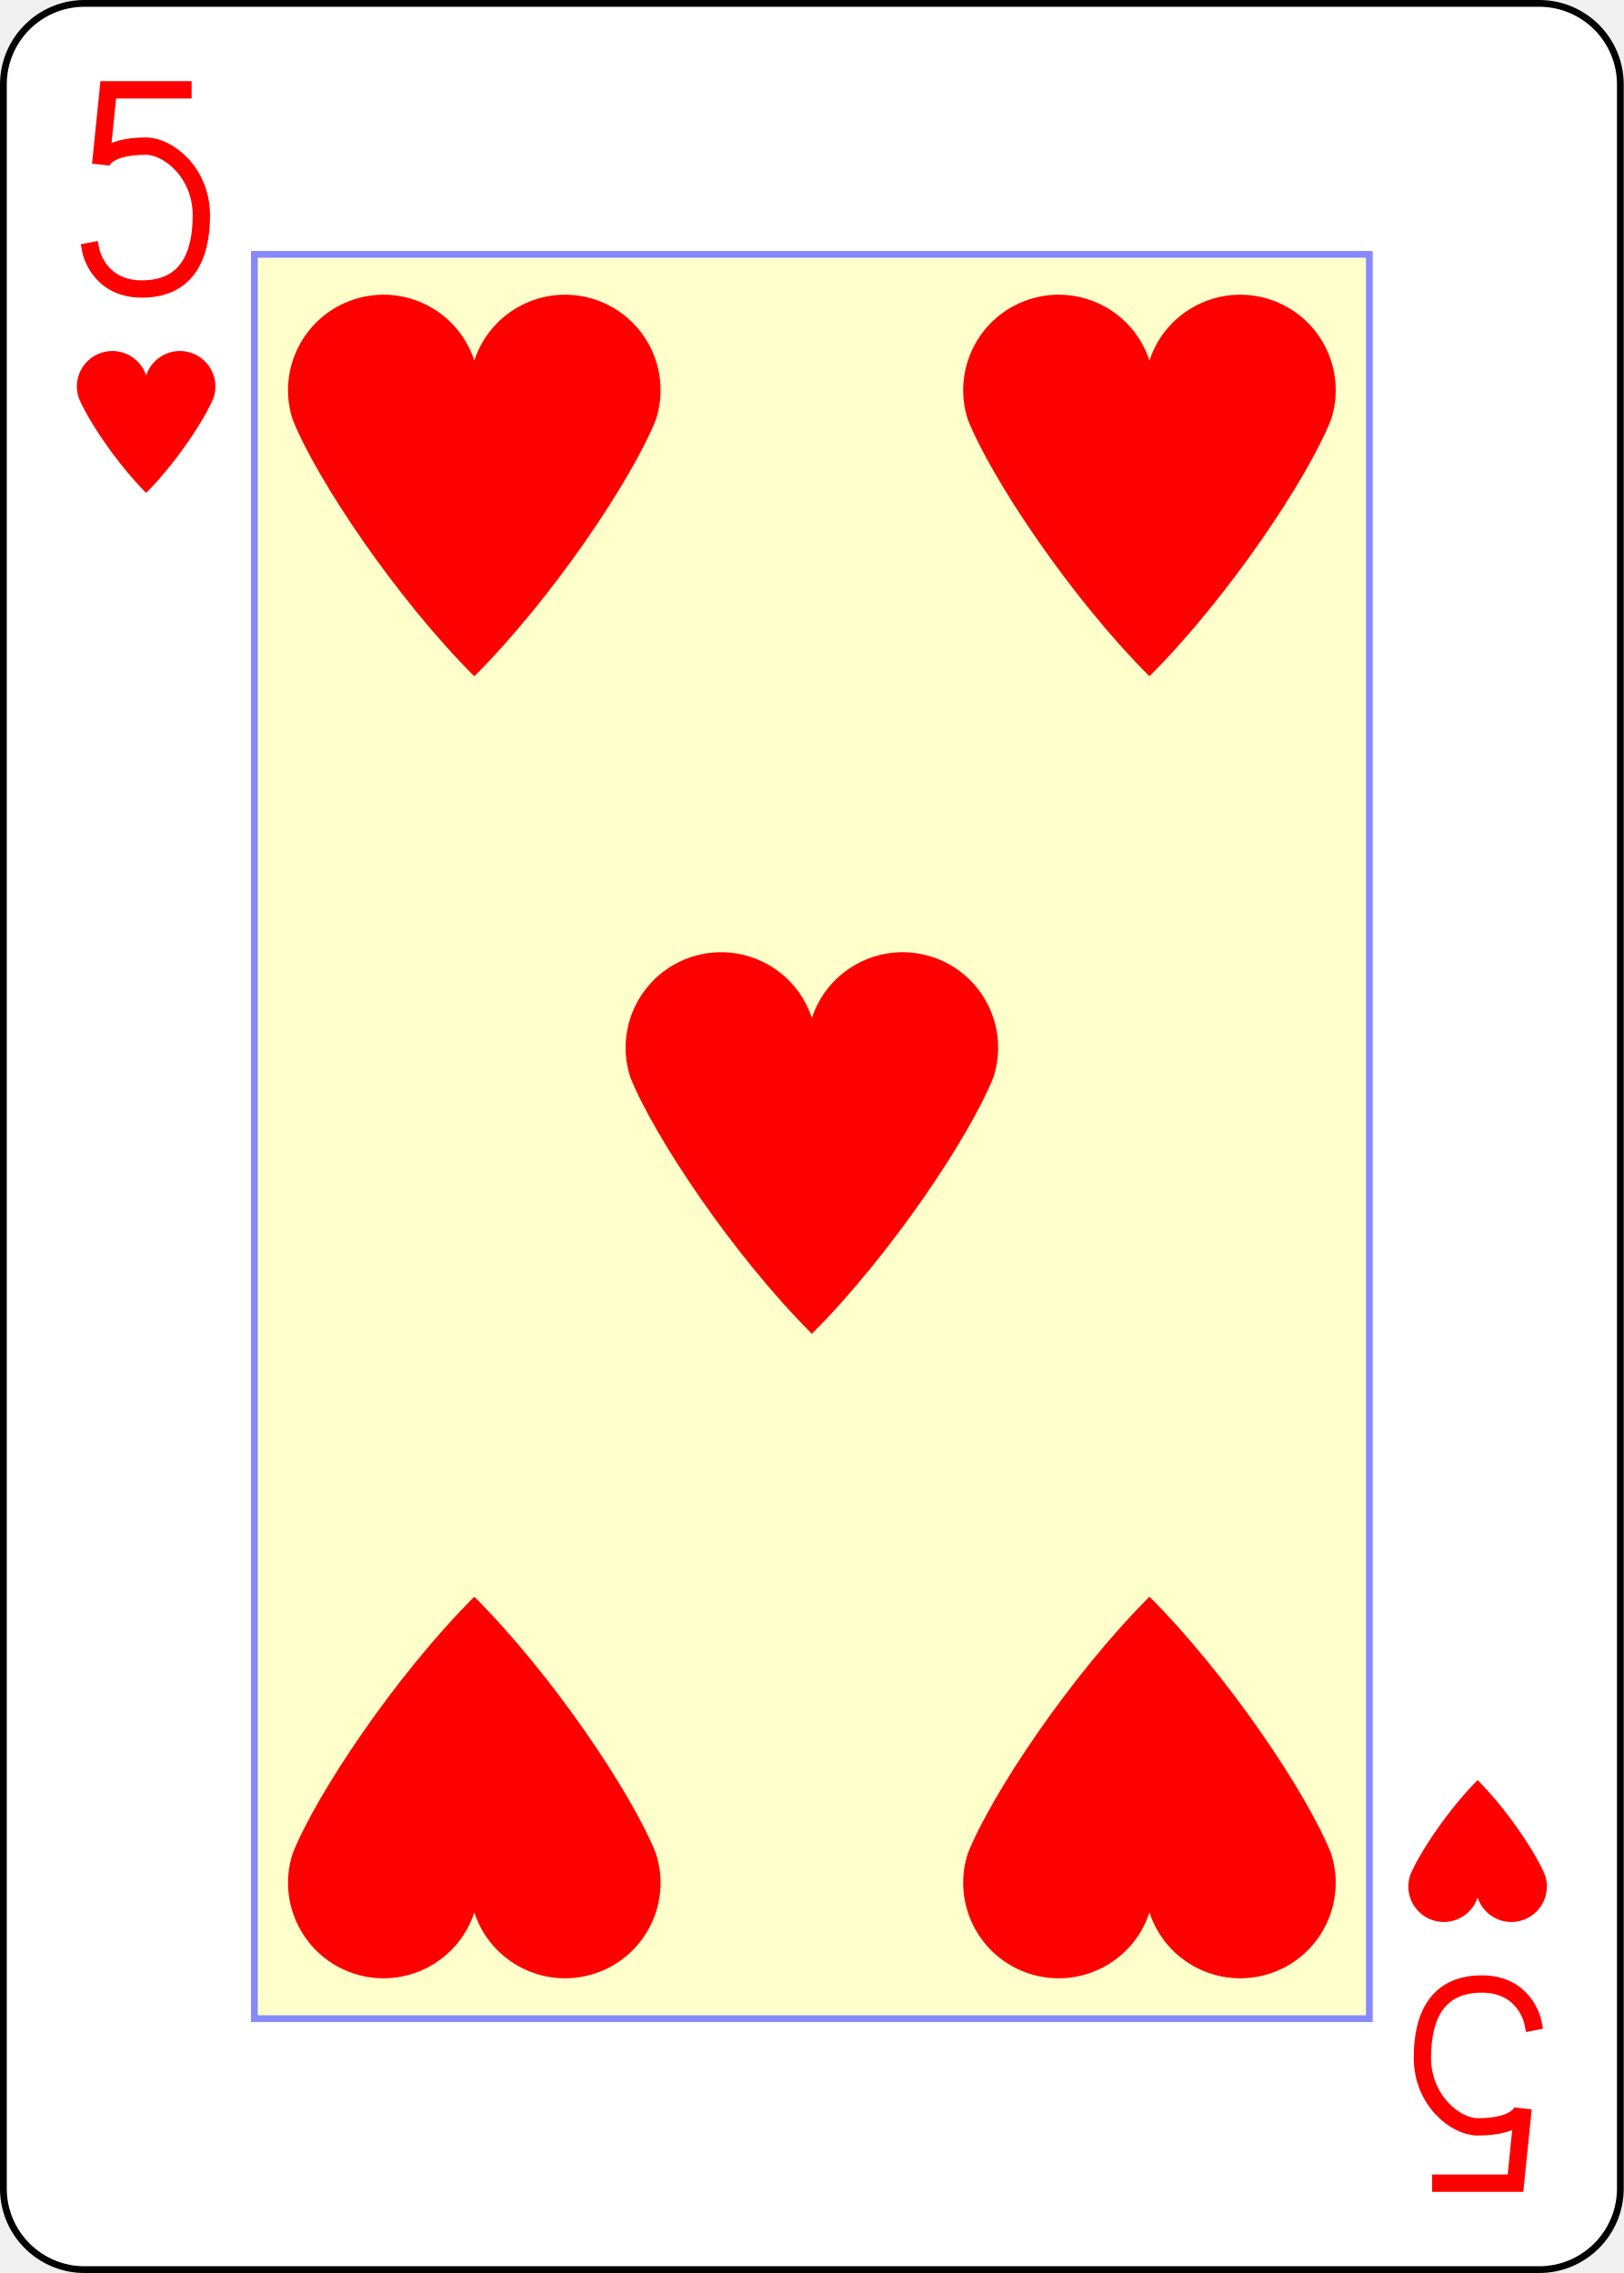
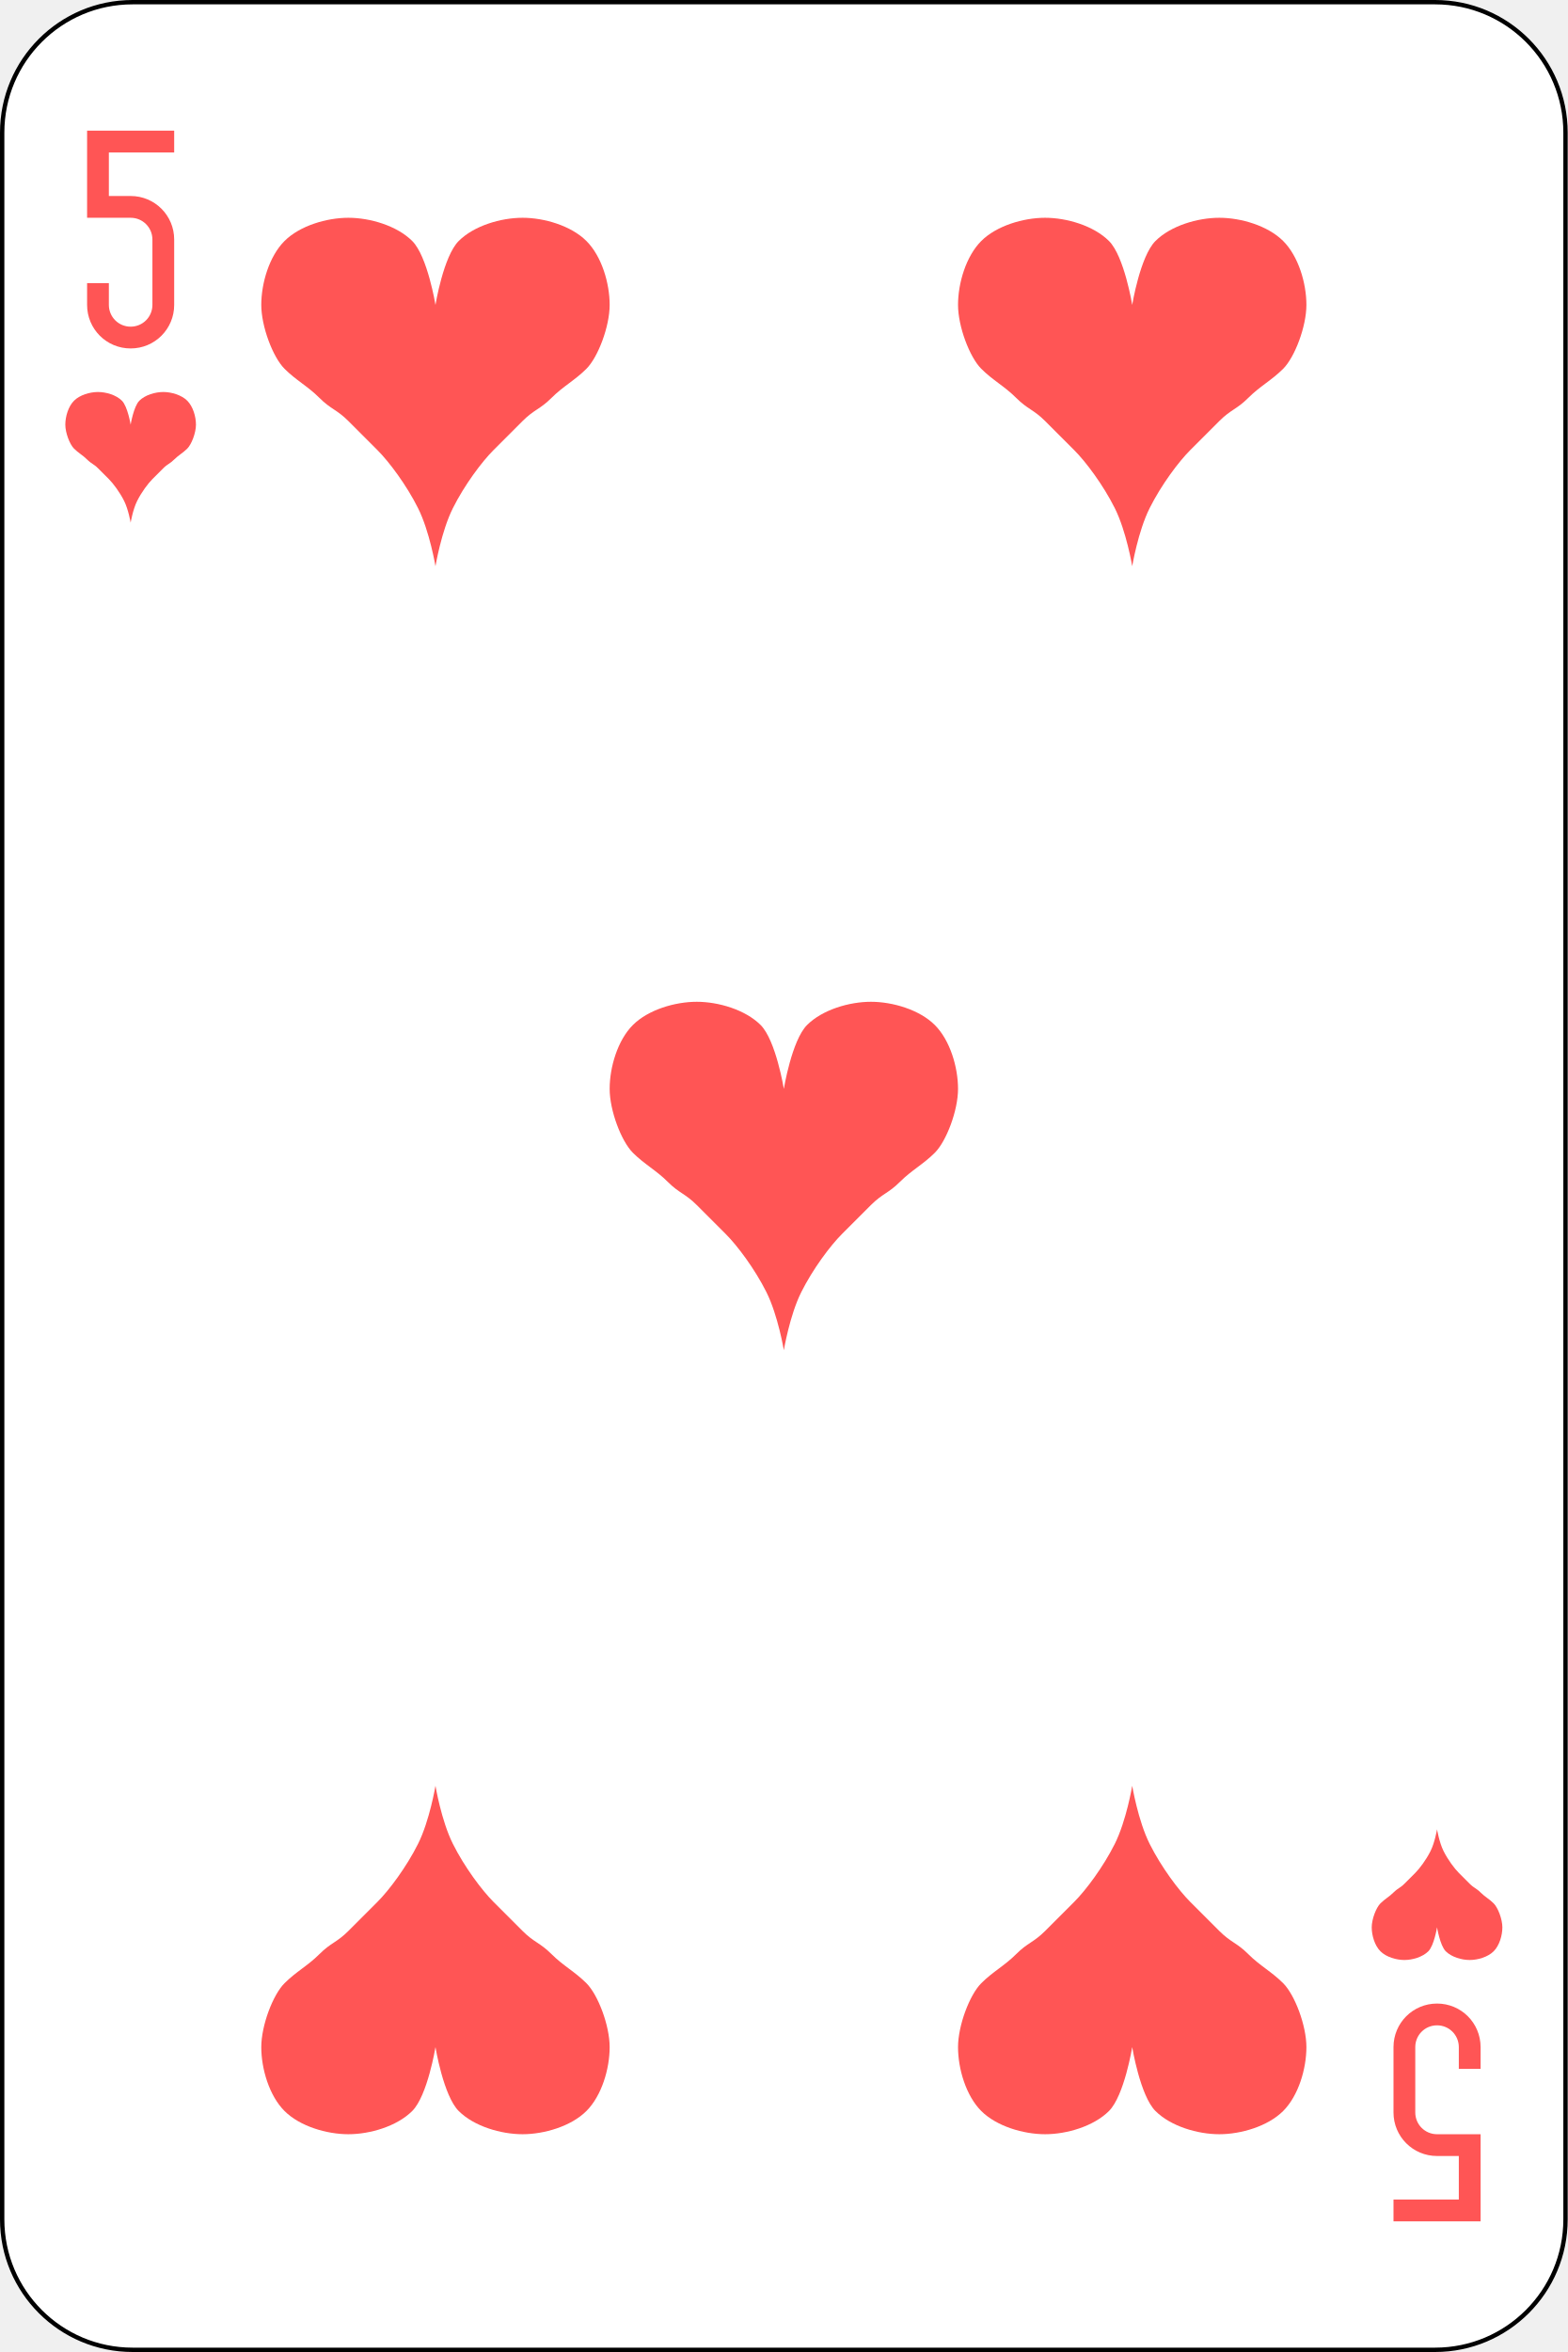
- <svg xmlns="http://www.w3.org/2000/svg" xmlns:xlink="http://www.w3.org/1999/xlink" class="card" face="5H" height="3.5in" preserveAspectRatio="none" viewBox="-120 -168 240 336" width="2.5in">
-   <symbol id="SH5" viewBox="-600 -600 1200 1200" preserveAspectRatio="xMinYMid">
-     <path d="M0 -300A230 230 0 0 1 460 -150C400 0 200 300 0 500C-200 300 -400 0 -460 -150A230 230 0 0 1 0 -300Z" fill="red" />
-   </symbol>
-   <symbol id="VH5" viewBox="-500 -500 1000 1000" preserveAspectRatio="xMinYMid">
-     <path d="M170 -460L-175 -460L-210 -115C-210 -115 -200 -200 0 -200C100 -200 255 -80 255 120C255 320 180 460 -20 460C-220 460 -255 285 -255 285" stroke="red" stroke-width="80" stroke-linecap="square" stroke-miterlimit="1.5" fill="none" />
-   </symbol>
-   <defs>
-     <rect id="XH5" width="164.8" height="260.8" x="-82.4" y="-130.4" />
-   </defs>
-   <rect width="239" height="335" x="-119.5" y="-167.5" rx="12" ry="12" fill="white" stroke="black" />
-   <use xlink:href="#XH5" stroke="#88f" fill="#FFC" />
-   <use xlink:href="#VH5" height="32" x="-114.4" y="-156" />
-   <use xlink:href="#SH5" height="26.032" x="-111.416" y="-119" />
-   <use xlink:href="#SH5" height="70" x="-84.896" y="-132.196" />
-   <use xlink:href="#SH5" height="70" x="14.896" y="-132.196" />
-   <use xlink:href="#SH5" height="70" x="-35" y="-35" />
-   <g transform="rotate(180)">
-     <use xlink:href="#VH5" height="32" x="-114.4" y="-156" />
-     <use xlink:href="#SH5" height="26.032" x="-111.416" y="-119" />
-     <use xlink:href="#SH5" height="70" x="-84.896" y="-132.196" />
-     <use xlink:href="#SH5" height="70" x="14.896" y="-132.196" />
+ <svg xmlns="http://www.w3.org/2000/svg" version="1.1" width="360" height="540" viewBox="0 0 360 540" id="svg2">
+   <defs id="defs30" />
+   <g transform="translate(0,-512.36)" id="g4">
+     <rect width="359" height="539" rx="29.944" x="0.5" y="512.86" id="rect6" style="fill:#ffffff;stroke:#000000" />
+     <g id="g8" style="fill:#ff5555">
+       <path d="m 30,609.86 c 0,0 0.682,-4.182 2,-5.5 1.318,-1.318 3.637,-2 5.5,-2 1.863,0 4.182,0.682 5.5,2 1.318,1.318 2,3.637 2,5.5 0,1.863 -1,4.5 -2,5.5 -1,1 -2,1.5 -3,2.5 -1,1 -1.5,1 -2.5,2 -1,1 -1.5,1.5 -2.5,2.5 -1,1 -2.5,3 -3.5,5 -1,2 -1.5,5 -1.5,5 0,0 -0.5,-3 -1.5,-5 -1,-2 -2.5,-4 -3.5,-5 -1,-1 -1.5,-1.5 -2.5,-2.5 -1,-1 -1.5,-1 -2.5,-2 -1,-1 -2,-1.5 -3,-2.5 -1,-1 -2,-3.637 -2,-5.5 0,-1.863 0.682,-4.182 2,-5.5 1.318,-1.318 3.637,-2 5.5,-2 1.863,0 4.182,0.682 5.5,2 1.318,1.318 2,5.5 2,5.5" id="path10" />
+       <path d="m 330,954.86 c 0,0 0.682,4.182 2,5.5 1.318,1.318 3.637,2 5.5,2 1.863,0 4.182,-0.682 5.5,-2 1.318,-1.318 2,-3.637 2,-5.5 0,-1.863 -1,-4.5 -2,-5.5 -1,-1 -2,-1.5 -3,-2.5 -1,-1 -1.5,-1 -2.5,-2 -1,-1 -1.5,-1.5 -2.5,-2.5 -1,-1 -2.5,-3 -3.5,-5 -1,-2 -1.5,-5 -1.5,-5 0,0 -0.5,3 -1.5,5 -1,2 -2.5,4 -3.5,5 -1,1 -1.5,1.5 -2.5,2.5 -1,1 -1.5,1 -2.5,2 -1,1 -2,1.5 -3,2.5 -1,1 -2,3.637 -2,5.5 0,1.863 0.682,4.182 2,5.5 1.318,1.318 3.637,2 5.5,2 1.863,0 4.182,-0.682 5.5,-2 1.318,-1.318 2,-5.5 2,-5.5" id="path12" />
+       <path d="m 100,582.36 c 0,0 1.82,-11.153 5.333,-14.667 3.514,-3.514 9.698,-5.333 14.667,-5.333 4.969,0 11.153,1.82 14.667,5.333 3.514,3.514 5.333,9.698 5.333,14.667 0,4.969 -2.667,12 -5.333,14.667 -2.667,2.667 -5.333,4 -8,6.667 -2.667,2.667 -4,2.667 -6.667,5.333 -2.667,2.667 -4,4 -6.667,6.667 -2.667,2.667 -6.667,8 -9.333,13.333 -2.667,5.333 -4,13.333 -4,13.333 0,0 -1.333,-8 -4,-13.333 -2.667,-5.333 -6.667,-10.667 -9.333,-13.333 -2.667,-2.667 -4,-4 -6.667,-6.667 -2.667,-2.667 -4,-2.667 -6.667,-5.333 -2.667,-2.667 -5.333,-4 -8,-6.667 C 62.666,594.36 60,587.329 60,582.36 c 0,-4.969 1.82,-11.153 5.333,-14.667 3.514,-3.514 9.698,-5.333 14.667,-5.333 4.969,0 11.153,1.82 14.667,5.333 3.514,3.514 5.333,14.667 5.333,14.667" id="path14" />
+       <path d="m 100,982.36 c 0,0 1.82,11.153 5.333,14.667 3.514,3.514 9.698,5.333 14.667,5.333 4.969,0 11.153,-1.82 14.667,-5.333 3.514,-3.514 5.333,-9.698 5.333,-14.667 0,-4.969 -2.667,-12 -5.333,-14.667 -2.667,-2.667 -5.333,-4 -8,-6.667 -2.667,-2.667 -4,-2.667 -6.667,-5.333 -2.667,-2.667 -4,-4 -6.667,-6.667 -2.667,-2.667 -6.667,-8 -9.333,-13.333 -2.667,-5.333 -4,-13.333 -4,-13.333 0,0 -1.333,8 -4,13.333 -2.667,5.333 -6.667,10.667 -9.333,13.333 -2.667,2.667 -4,4 -6.667,6.667 -2.667,2.667 -4,2.667 -6.667,5.333 -2.667,2.667 -5.333,4 -8,6.667 C 62.666,970.36 60,977.391 60,982.36 c 0,4.969 1.82,11.153 5.333,14.667 3.514,3.514 9.698,5.333 14.667,5.333 4.969,0 11.153,-1.82 14.667,-5.333 C 98.181,993.513 100,982.36 100,982.36" id="path16" />
+       <path d="m 260,982.36 c 0,0 1.82,11.153 5.333,14.667 3.514,3.514 9.698,5.333 14.667,5.333 4.969,0 11.153,-1.82 14.667,-5.333 3.514,-3.514 5.333,-9.698 5.333,-14.667 0,-4.969 -2.667,-12 -5.333,-14.667 -2.667,-2.667 -5.333,-4 -8,-6.667 -2.667,-2.667 -4,-2.667 -6.667,-5.333 -2.667,-2.667 -4,-4 -6.667,-6.667 -2.667,-2.667 -6.667,-8 -9.333,-13.333 -2.667,-5.333 -4,-13.333 -4,-13.333 0,0 -1.333,8 -4,13.333 -2.667,5.333 -6.667,10.667 -9.333,13.333 -2.667,2.667 -4,4 -6.667,6.667 -2.667,2.667 -4,2.667 -6.667,5.333 -2.667,2.667 -5.333,4 -8,6.667 -2.667,2.667 -5.333,9.698 -5.333,14.667 0,4.969 1.82,11.153 5.333,14.667 3.514,3.514 9.698,5.333 14.667,5.333 4.969,0 11.153,-1.82 14.667,-5.333 C 258.181,993.513 260,982.36 260,982.36" id="path18" />
+       <path d="m 260,582.36 c 0,0 1.82,-11.153 5.333,-14.667 3.514,-3.514 9.698,-5.333 14.667,-5.333 4.969,0 11.153,1.82 14.667,5.333 3.514,3.514 5.333,9.698 5.333,14.667 0,4.969 -2.667,12 -5.333,14.667 -2.667,2.667 -5.333,4 -8,6.667 -2.667,2.667 -4,2.667 -6.667,5.333 -2.667,2.667 -4,4 -6.667,6.667 -2.667,2.667 -6.667,8 -9.333,13.333 -2.667,5.333 -4,13.333 -4,13.333 0,0 -1.333,-8 -4,-13.333 -2.667,-5.333 -6.667,-10.667 -9.333,-13.333 -2.667,-2.667 -4,-4 -6.667,-6.667 -2.667,-2.667 -4,-2.667 -6.667,-5.333 -2.667,-2.667 -5.333,-4 -8,-6.667 C 222.666,594.36 220,587.329 220,582.36 c 0,-4.969 1.82,-11.153 5.333,-14.667 3.514,-3.514 9.698,-5.333 14.667,-5.333 4.969,0 11.153,1.82 14.667,5.333 3.514,3.514 5.333,14.667 5.333,14.667" id="path20" />
+       <path d="m 20,542.36 v 15 5 h 10 c 2.77,0 5,2.23 5,5 v 15 c 0,2.77 -2.23,5 -5,5 -2.77,0 -5,-2.23 -5,-5 v -5 h -5 v 5 c 0,5.54 4.46,10 10,10 5.54,0 10,-4.46 10,-10 v -15 c 0,-5.54 -4.46,-10 -10,-10 h -5 v -10 h 5 10 v -5 H 30 25 z" id="path22" />
+       <path d="m 340,1022.36 v -15 -5 h -10 c -2.77,0 -5,-2.23 -5,-5 v -15 c 0,-2.77 2.23,-5 5,-5 2.77,0 5,2.23 5,5 v 5 h 5 v -5 c 0,-5.54 -4.46,-10 -10,-10 -5.54,0 -10,4.46 -10,10 v 15 c 0,5.54 4.46,10 10,10 h 5 v 10 h -5 -10 v 5 h 10 5 z" id="path24" />
+       <path d="m 180,762.36 c 0,0 1.82,-11.153 5.333,-14.667 3.514,-3.514 9.698,-5.333 14.667,-5.333 4.969,0 11.153,1.82 14.667,5.333 3.514,3.514 5.333,9.698 5.333,14.667 0,4.969 -2.667,12 -5.333,14.667 -2.667,2.667 -5.333,4 -8,6.667 -2.667,2.667 -4,2.667 -6.667,5.333 -2.667,2.667 -4,4 -6.667,6.667 -2.667,2.667 -6.667,8 -9.333,13.333 -2.667,5.333 -4,13.333 -4,13.333 0,0 -1.333,-8 -4,-13.333 -2.667,-5.333 -6.667,-10.667 -9.333,-13.333 -2.667,-2.667 -4,-4 -6.667,-6.667 -2.667,-2.667 -4,-2.667 -6.667,-5.333 -2.667,-2.667 -5.333,-4 -8,-6.667 C 142.666,774.36 140,767.329 140,762.36 c 0,-4.969 1.82,-11.153 5.333,-14.667 3.514,-3.514 9.698,-5.333 14.667,-5.333 4.969,0 11.153,1.82 14.667,5.333 3.514,3.514 5.333,14.667 5.333,14.667" id="path26" />
+     </g>
  </g>
</svg>
